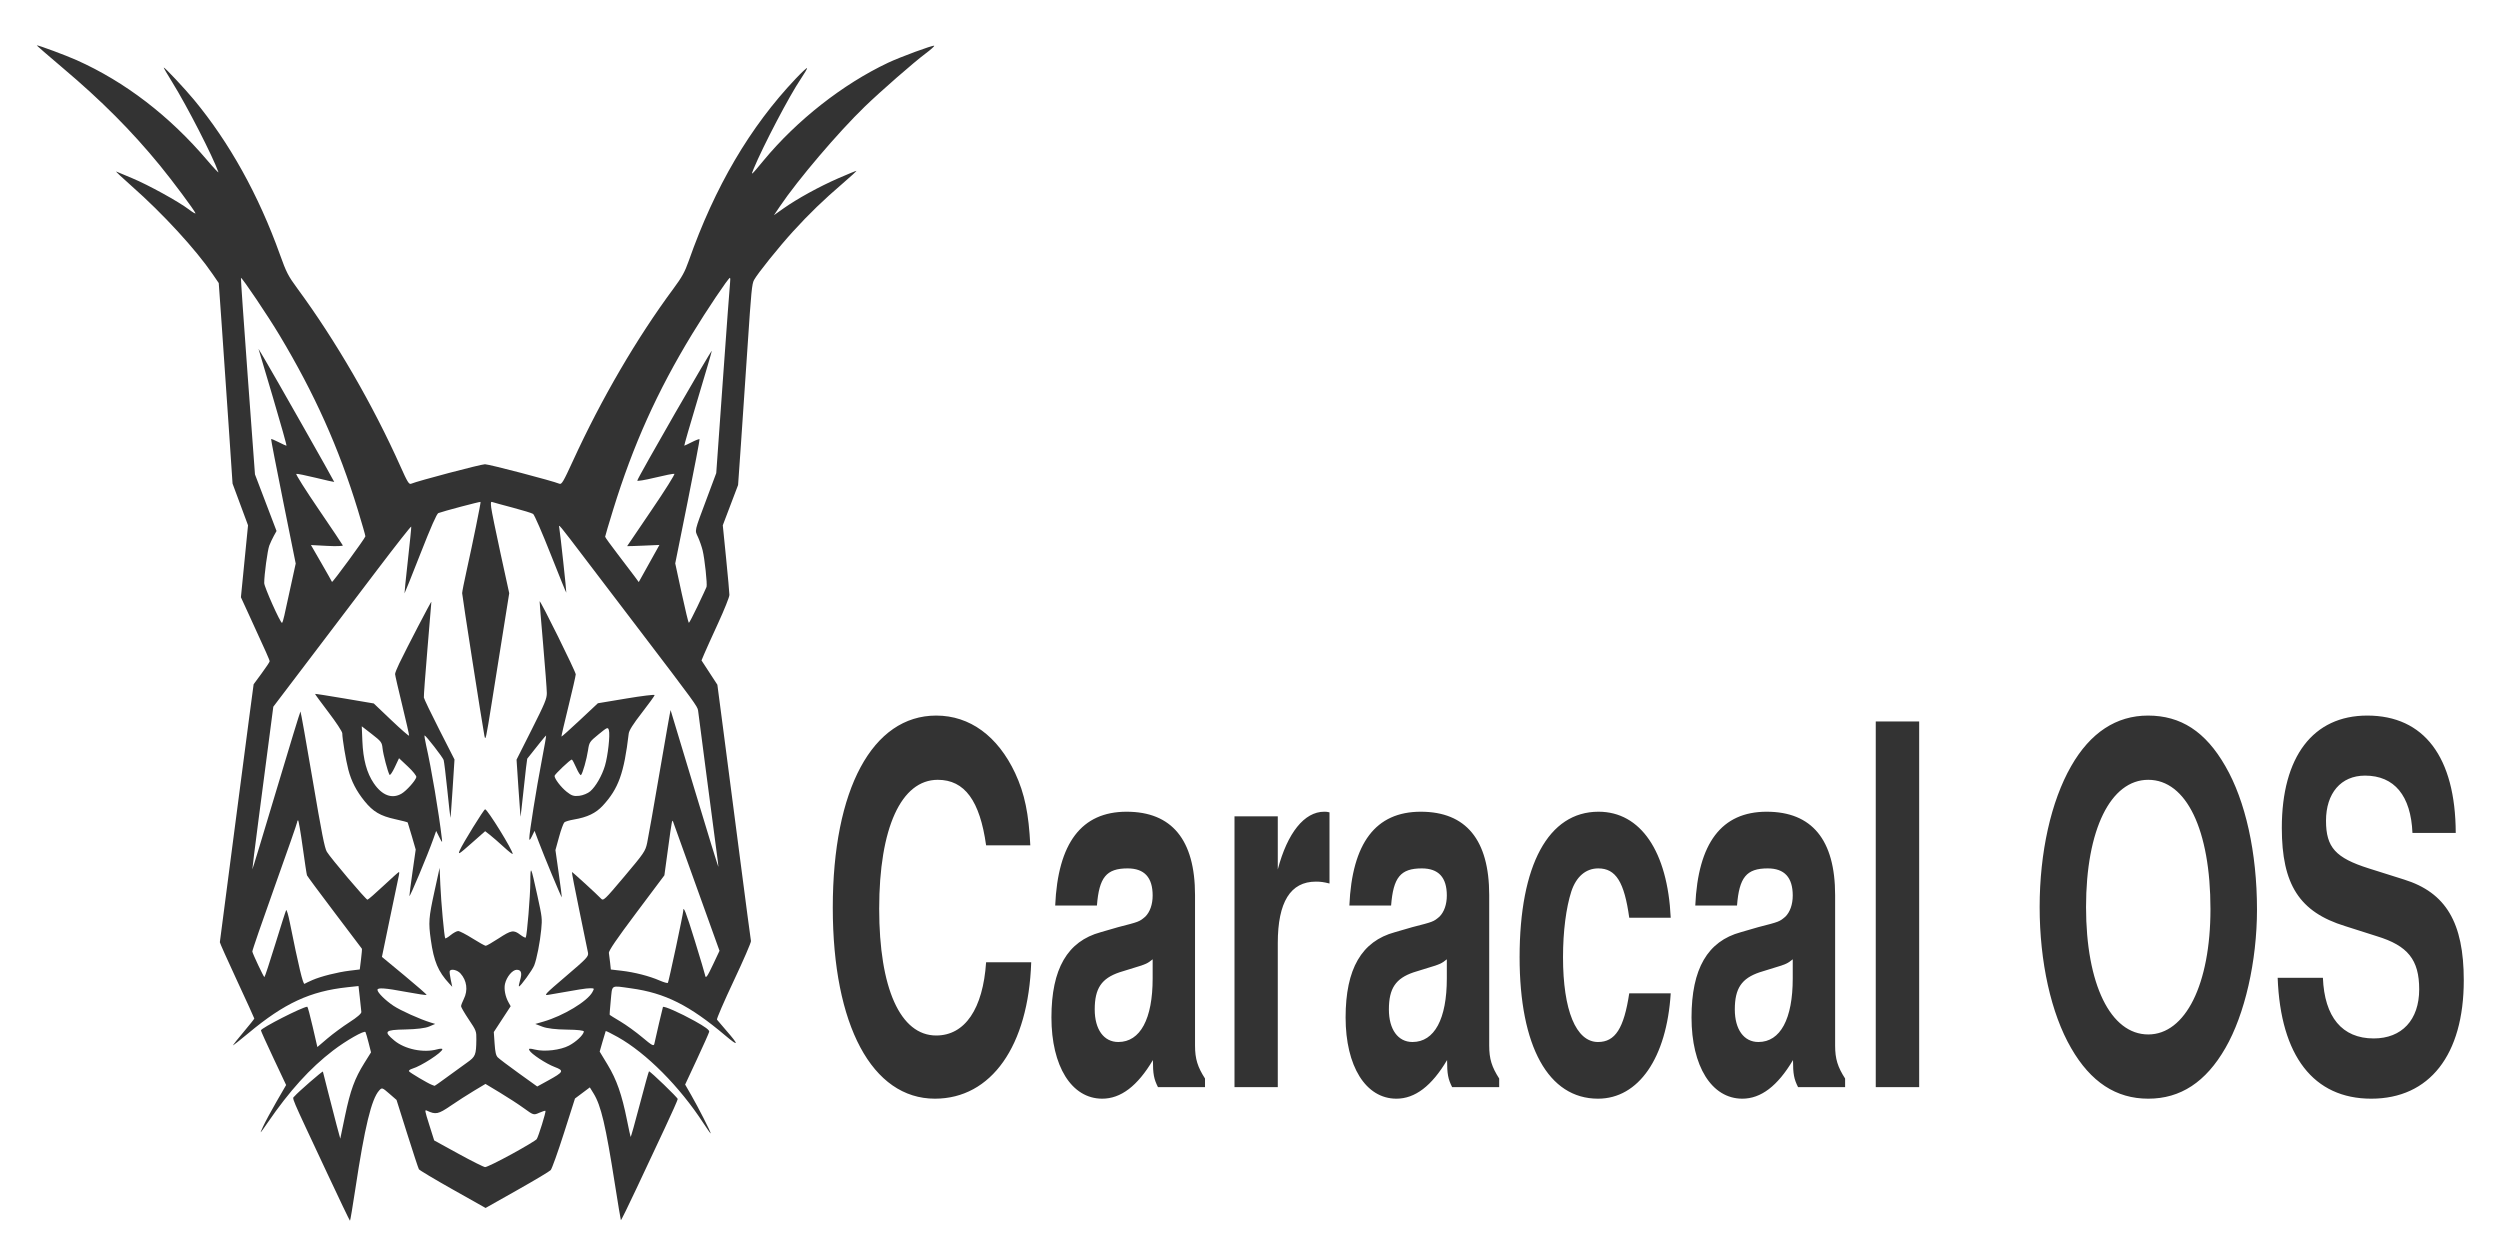
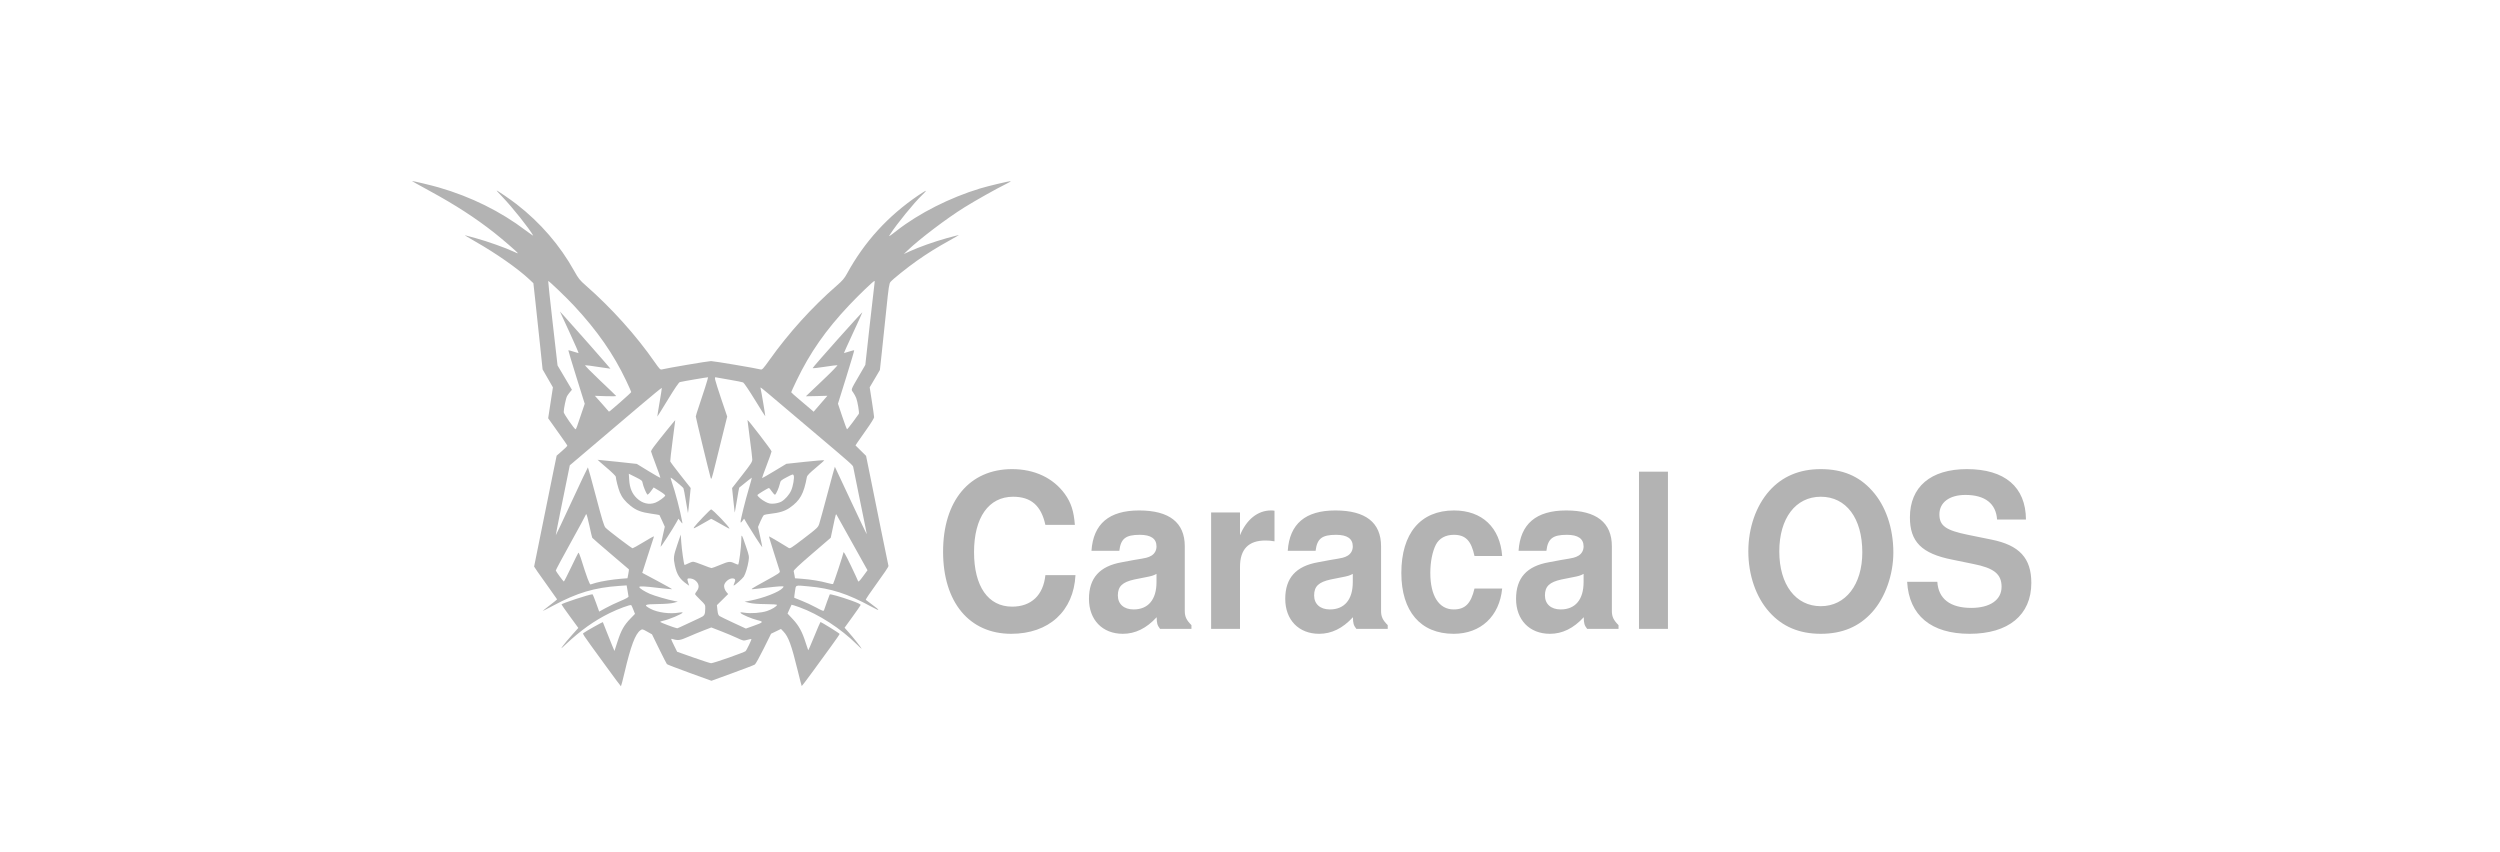
- <svg xmlns="http://www.w3.org/2000/svg" width="220mm" height="110mm" viewBox="0 0 831.496 415.748" version="1.1" id="svg1">
+ <svg xmlns="http://www.w3.org/2000/svg" width="646" height="220" viewBox="0 0 646 220" version="1.1" id="svg1" xml:space="preserve">
  <defs id="defs1">
    <rect x="459.457" y="361.149" width="224.554" height="77.611" id="rect1" />
  </defs>
  <g id="layer1">
-     <g id="layer1-5" transform="matrix(0.540089,0,0,0.5648161,3.426154,-10.99362)" style="fill:#333333">
-       <g id="g2" transform="translate(233.8566,-127.9237)" style="fill:#333333">
-         <g id="layer1-0" style="fill:#333333" transform="matrix(5.108111,0,0,7.911369,-1466.087,-3429.393)">
-           <path style="fill:#333333;stroke-width:0.135" d="m 279.397,539.384 c -4.593,-6.053 -4.186,-5.459 -3.897,-5.683 0.337,-0.262 3.377,-1.895 3.416,-1.834 0.017,0.026 0.292,0.697 0.611,1.49 0.319,0.793 0.784,1.906 1.032,2.472 l 0.452,1.03 0.575,-1.701 c 0.644,-1.905 1.16,-2.775 2.334,-3.935 l 0.798,-0.788 -0.288,-0.703 c -0.158,-0.387 -0.33,-0.75 -0.381,-0.807 -0.13,-0.145 -2.338,0.631 -3.909,1.374 -2.782,1.316 -5.239,2.99 -7.903,5.386 -0.965,0.868 -0.981,0.876 -0.536,0.278 0.252,-0.339 0.981,-1.174 1.62,-1.856 l 1.162,-1.24 -1.518,-1.988 c -0.835,-1.093 -1.519,-2.029 -1.52,-2.079 -0.004,-0.17 5.008,-1.748 5.591,-1.761 0.05,-10e-4 0.344,0.673 0.652,1.499 l 0.561,1.501 1.204,-0.633 c 0.662,-0.348 1.861,-0.894 2.663,-1.212 0.927,-0.367 1.45,-0.646 1.435,-0.764 -0.013,-0.102 -0.095,-0.579 -0.182,-1.058 l -0.159,-0.872 -1.343,0.089 c -4.491,0.299 -7.589,1.185 -11.905,3.405 -1.069,0.55 -1.922,0.963 -1.894,0.917 0.027,-0.046 0.619,-0.501 1.314,-1.012 0.696,-0.511 1.265,-0.952 1.265,-0.981 0,-0.029 -0.94,-1.301 -2.088,-2.828 -1.149,-1.527 -2.079,-2.81 -2.067,-2.852 0.011,-0.042 0.684,-3.229 1.495,-7.081 0.811,-3.853 1.722,-8.156 2.026,-9.562 l 0.552,-2.557 0.963,-0.808 c 0.53,-0.444 0.966,-0.849 0.969,-0.899 0.006,-0.088 -0.374,-0.616 -2.492,-3.461 l -0.973,-1.307 0.429,-2.678 0.429,-2.678 -0.933,-1.553 -0.933,-1.553 -0.48,-4.395 c -0.264,-2.417 -0.638,-5.776 -0.832,-7.463 l -0.352,-3.068 -0.741,-0.669 c -2.04,-1.842 -5.999,-4.5 -9.73,-6.533 -1.181,-0.644 -2.029,-1.138 -1.883,-1.099 0.146,0.039 1.011,0.263 1.923,0.498 1.958,0.505 5.587,1.739 6.823,2.32 0.481,0.226 0.84,0.353 0.798,0.282 -0.138,-0.232 -2.752,-2.4 -4.29,-3.559 -3.418,-2.575 -7.035,-4.817 -11.684,-7.24 -1.787,-0.932 -3.205,-1.694 -3.151,-1.694 0.255,-0.002 3.511,0.746 4.808,1.104 5.833,1.61 11.192,4.148 15.75,7.46 0.786,0.572 1.387,0.964 1.335,0.873 -0.666,-1.167 -3.802,-4.941 -5.529,-6.656 -0.628,-0.623 -1.107,-1.133 -1.065,-1.133 0.147,0 2.514,1.557 3.63,2.388 4.293,3.195 7.82,7.115 10.394,11.556 0.755,1.303 0.984,1.577 2.089,2.504 4.626,3.882 9.122,8.675 12.442,13.265 0.834,1.153 1.019,1.337 1.274,1.27 0.818,-0.213 8.415,-1.451 8.904,-1.451 0.495,-2.7e-4 8.154,1.239 8.97,1.451 0.272,0.071 0.469,-0.134 1.618,-1.681 3.46,-4.661 7.702,-9.15 12.154,-12.859 1.006,-0.838 1.36,-1.236 1.821,-2.045 3.144,-5.516 7.382,-9.972 12.904,-13.568 0.718,-0.467 1.332,-0.822 1.365,-0.787 0.033,0.034 -0.316,0.404 -0.774,0.822 -1.347,1.227 -4.498,4.937 -5.674,6.682 -0.363,0.539 -0.332,0.523 1.198,-0.62 4.02,-3.002 9.553,-5.684 15.011,-7.278 1.462,-0.427 5.394,-1.322 5.559,-1.265 0.068,0.023 -0.402,0.285 -1.044,0.581 -1.417,0.654 -5.401,2.802 -7.322,3.949 -3.186,1.902 -8.052,5.432 -10.233,7.425 l -0.716,0.654 1.127,-0.492 c 1.678,-0.733 4.315,-1.629 6.629,-2.253 1.13,-0.305 2.112,-0.554 2.18,-0.554 0.069,-4.2e-4 -0.677,0.423 -1.657,0.942 -2.266,1.198 -4.033,2.252 -5.959,3.555 -1.718,1.163 -4.298,3.145 -4.723,3.629 -0.25,0.284 -0.336,0.832 -0.768,4.853 -0.268,2.493 -0.637,5.854 -0.82,7.469 l -0.333,2.936 -0.922,1.499 -0.922,1.499 0.399,2.453 c 0.219,1.349 0.399,2.578 0.399,2.73 0,0.152 -0.614,1.101 -1.365,2.108 -0.751,1.007 -1.507,2.042 -1.681,2.299 l -0.317,0.468 0.956,0.905 0.956,0.905 0.714,3.365 c 0.393,1.851 1.291,6.107 1.995,9.459 0.705,3.352 1.308,6.166 1.341,6.255 0.033,0.088 -0.9,1.419 -2.074,2.956 -1.173,1.537 -2.085,2.839 -2.025,2.892 0.059,0.053 0.568,0.422 1.13,0.818 1.545,1.09 1.511,1.217 -0.1,0.377 -4.36,-2.272 -7.28,-3.175 -11.396,-3.526 -2.496,-0.212 -2.242,-0.307 -2.438,0.902 -0.093,0.573 -0.149,1.057 -0.125,1.076 0.024,0.019 0.611,0.243 1.303,0.498 0.693,0.255 1.876,0.784 2.629,1.175 1.162,0.603 1.381,0.677 1.445,0.486 0.174,-0.513 1.002,-2.701 1.039,-2.745 0.086,-0.102 2.07,0.436 3.812,1.035 1.288,0.442 1.811,0.682 1.764,0.808 -0.036,0.099 -0.704,1.023 -1.483,2.054 l -1.417,1.875 0.726,0.778 c 0.829,0.887 2.358,2.738 2.358,2.854 0,0.043 -0.396,-0.298 -0.879,-0.757 -2.879,-2.733 -6.879,-5.216 -10.33,-6.412 -0.776,-0.269 -1.429,-0.469 -1.451,-0.445 -0.022,0.024 -0.194,0.378 -0.383,0.787 l -0.344,0.742 0.961,0.98 c 1.084,1.105 1.715,2.219 2.328,4.109 0.215,0.662 0.415,1.229 0.444,1.259 0.03,0.031 0.525,-1.055 1.1,-2.412 0.575,-1.357 1.076,-2.468 1.112,-2.468 0.176,0 3.464,1.956 3.464,2.061 0,0.067 -0.696,1.036 -1.548,2.155 -0.851,1.118 -2.381,3.132 -3.401,4.474 -1.019,1.342 -1.876,2.417 -1.904,2.388 -0.028,-0.029 -0.348,-1.22 -0.711,-2.646 -1.136,-4.456 -1.676,-5.876 -2.583,-6.787 l -0.449,-0.45 -0.895,0.414 -0.895,0.414 -1.332,2.577 c -0.732,1.417 -1.451,2.656 -1.597,2.753 -0.146,0.097 -1.971,0.77 -4.057,1.496 l -3.792,1.321 -3.956,-1.375 c -2.176,-0.756 -4.013,-1.434 -4.084,-1.507 -0.07,-0.073 -0.706,-1.264 -1.412,-2.646 l -1.284,-2.514 -0.874,-0.469 c -0.847,-0.455 -0.884,-0.462 -1.216,-0.236 -0.93,0.632 -1.745,2.709 -2.876,7.332 -0.319,1.303 -0.609,2.368 -0.646,2.367 -0.036,-10e-4 -1.289,-1.614 -2.784,-3.584 z m 22.251,-1.363 c 1.572,-0.532 2.942,-1.038 3.043,-1.125 0.204,-0.175 1.136,-2.028 1.06,-2.106 -0.026,-0.027 -0.36,0.036 -0.741,0.14 -0.686,0.188 -0.704,0.184 -1.85,-0.33 -0.636,-0.286 -1.942,-0.811 -2.901,-1.167 l -1.744,-0.648 -1.372,0.507 c -0.755,0.279 -2.029,0.784 -2.831,1.123 -1.486,0.627 -1.792,0.667 -2.839,0.364 -0.306,-0.088 -0.294,-0.042 0.27,1.06 l 0.59,1.153 2.912,0.987 c 1.601,0.543 3.054,0.992 3.227,0.998 0.174,0.006 1.602,-0.424 3.174,-0.956 z m -7.752,-5.751 c 0.813,-0.371 1.894,-0.854 2.403,-1.075 1.013,-0.44 1.094,-0.564 1.117,-1.709 0.013,-0.628 -0.008,-0.661 -0.915,-1.497 -0.51,-0.47 -0.928,-0.914 -0.928,-0.986 0,-0.072 0.149,-0.316 0.331,-0.54 0.525,-0.647 0.37,-1.375 -0.407,-1.905 -0.369,-0.252 -1.117,-0.361 -1.285,-0.186 -0.043,0.045 0.006,0.33 0.11,0.633 l 0.188,0.552 -0.364,-0.242 c -1.336,-0.89 -1.854,-1.649 -2.219,-3.254 -0.296,-1.299 -0.254,-1.648 0.43,-3.579 l 0.63,-1.779 0.09,1.29 c 0.088,1.267 0.468,3.831 0.585,3.953 0.033,0.034 0.328,-0.073 0.657,-0.239 0.329,-0.165 0.737,-0.301 0.907,-0.301 0.17,0 0.945,0.247 1.722,0.549 0.777,0.302 1.496,0.549 1.6,0.549 0.103,0 0.8,-0.247 1.549,-0.549 1.546,-0.624 1.809,-0.651 2.622,-0.269 0.321,0.151 0.615,0.241 0.654,0.201 0.151,-0.156 0.541,-3.077 0.551,-4.121 0.012,-1.305 0.042,-1.269 0.853,1.013 0.572,1.612 0.588,1.698 0.461,2.513 -0.148,0.953 -0.539,2.185 -0.847,2.673 -0.214,0.338 -1.645,1.561 -1.827,1.561 -0.057,5e-5 -0.008,-0.191 0.109,-0.424 0.285,-0.571 0.17,-0.812 -0.39,-0.812 -0.515,0 -1.221,0.525 -1.415,1.052 -0.138,0.377 0.035,0.941 0.422,1.368 l 0.263,0.291 -1.016,0.961 -1.017,0.961 0.095,0.849 c 0.073,0.653 0.161,0.892 0.38,1.035 0.157,0.102 1.292,0.632 2.523,1.178 l 2.238,0.992 1.3,-0.441 c 1.894,-0.643 1.971,-0.738 0.808,-1.01 -1.053,-0.246 -2.842,-0.975 -3.059,-1.246 -0.112,-0.14 0.025,-0.149 0.687,-0.049 1.16,0.175 3.054,0.037 4.086,-0.297 0.862,-0.279 1.717,-0.774 1.801,-1.041 0.027,-0.087 -0.718,-0.142 -2.045,-0.15 -1.329,-0.008 -2.401,-0.087 -2.95,-0.217 l -0.862,-0.204 0.994,-0.178 c 2.388,-0.427 5.293,-1.509 5.892,-2.195 0.247,-0.282 0.245,-0.284 -0.289,-0.284 -0.463,0 -1.348,0.086 -5.007,0.487 -0.611,0.067 -0.447,-0.041 2.096,-1.379 2.546,-1.34 2.752,-1.475 2.667,-1.756 -0.051,-0.167 -0.522,-1.587 -1.048,-3.155 -0.526,-1.568 -0.925,-2.85 -0.888,-2.85 0.081,0 3.053,1.677 3.495,1.972 0.295,0.197 0.407,0.132 2.826,-1.64 2.385,-1.747 2.531,-1.88 2.747,-2.497 0.125,-0.358 0.806,-2.738 1.512,-5.288 0.707,-2.55 1.298,-4.621 1.314,-4.601 0.016,0.02 1.319,2.685 2.896,5.922 1.577,3.238 2.867,5.821 2.867,5.74 0,-0.081 -0.115,-0.659 -0.256,-1.285 -0.141,-0.626 -0.678,-3.147 -1.194,-5.602 -0.516,-2.455 -0.966,-4.591 -1,-4.747 -0.065,-0.296 -0.435,-0.61 -6.964,-5.901 -2.224,-1.802 -5.118,-4.149 -6.431,-5.214 -3.516,-2.854 -3.432,-2.792 -3.337,-2.472 0.115,0.387 0.886,4.78 0.846,4.821 -0.018,0.019 -0.864,-1.267 -1.881,-2.857 -1.016,-1.59 -1.97,-2.942 -2.119,-3.004 -0.149,-0.062 -1.256,-0.273 -2.459,-0.468 -1.203,-0.195 -2.298,-0.381 -2.433,-0.411 -0.213,-0.049 -0.234,0.005 -0.161,0.409 0.046,0.256 0.554,1.794 1.128,3.418 l 1.044,2.954 -0.65,2.513 c -0.358,1.382 -1,3.87 -1.427,5.529 -0.738,2.866 -0.784,2.992 -0.922,2.541 -0.279,-0.914 -2.678,-10.404 -2.676,-10.589 0.001,-0.103 0.246,-0.867 0.545,-1.698 0.726,-2.018 1.722,-5.044 1.676,-5.092 -0.036,-0.037 -4.528,0.697 -5.091,0.832 -0.192,0.046 -0.889,1.022 -2.16,3.022 -1.032,1.625 -1.895,2.954 -1.918,2.954 -0.022,0 0.158,-1.097 0.401,-2.438 0.243,-1.341 0.428,-2.481 0.411,-2.534 -0.017,-0.053 -1.83,1.369 -4.029,3.159 -2.199,1.79 -5.934,4.829 -8.3,6.752 l -4.302,3.498 -0.495,2.34 c -0.272,1.287 -0.848,4.004 -1.279,6.037 -0.431,2.034 -0.769,3.711 -0.751,3.727 0.018,0.016 1.315,-2.621 2.883,-5.861 1.568,-3.239 2.88,-5.89 2.917,-5.89 0.037,5e-5 0.692,2.272 1.456,5.048 1.121,4.074 1.454,5.115 1.724,5.395 0.438,0.455 4.71,3.567 4.896,3.567 0.079,0 0.944,-0.464 1.922,-1.03 0.978,-0.567 1.82,-1.03 1.871,-1.03 0.051,0 0.051,0.108 0,0.24 -0.051,0.132 -0.533,1.554 -1.071,3.159 l -0.977,2.918 2.72,1.39 c 1.496,0.765 2.698,1.414 2.67,1.443 -0.028,0.029 -1.12,-0.07 -2.426,-0.221 -2.596,-0.299 -3.502,-0.34 -3.502,-0.157 0,0.198 0.938,0.775 1.923,1.182 0.85,0.352 3.216,1.009 4.508,1.252 l 0.53,0.1 -0.729,0.194 c -0.458,0.122 -1.532,0.203 -2.886,0.219 -2.468,0.028 -2.648,0.14 -1.316,0.823 1.271,0.652 3.517,0.937 5.164,0.657 0.346,-0.059 0.63,-0.065 0.63,-0.012 0,0.236 -2.541,1.254 -3.623,1.451 -0.279,0.051 -0.458,0.139 -0.398,0.195 0.115,0.108 2.308,0.909 2.761,1.009 0.146,0.032 0.286,0.066 0.312,0.074 0.026,0.009 0.712,-0.287 1.525,-0.658 z m -4.55,-13.479 c 0.003,-0.11 0.175,-0.931 0.382,-1.825 l 0.377,-1.625 -0.462,-0.985 c -0.254,-0.542 -0.481,-1.006 -0.504,-1.031 -0.023,-0.025 -0.708,-0.136 -1.522,-0.246 -1.777,-0.24 -2.657,-0.561 -3.676,-1.34 -0.988,-0.755 -1.592,-1.477 -1.96,-2.344 -0.295,-0.694 -0.728,-2.308 -0.728,-2.711 0,-0.117 -0.746,-0.819 -1.659,-1.558 -0.912,-0.74 -1.643,-1.357 -1.624,-1.371 0.019,-0.015 1.619,0.139 3.556,0.342 l 3.522,0.369 2.113,1.242 c 1.162,0.683 2.128,1.203 2.147,1.155 0.018,-0.048 -0.354,-1.067 -0.829,-2.265 -0.474,-1.198 -0.862,-2.242 -0.862,-2.32 0,-0.078 0.222,-0.426 0.494,-0.774 0.943,-1.208 3.882,-4.691 3.882,-4.602 0,0.049 -0.213,1.63 -0.473,3.513 -0.26,1.883 -0.454,3.507 -0.431,3.611 0.023,0.103 0.863,1.183 1.867,2.399 l 1.825,2.212 -0.227,2.191 c -0.125,1.205 -0.244,2.174 -0.264,2.153 -0.02,-0.021 -0.189,-0.955 -0.375,-2.076 -0.186,-1.121 -0.386,-2.125 -0.443,-2.232 -0.111,-0.206 -2.146,-1.826 -2.294,-1.826 -0.048,-1.4e-4 0.033,0.324 0.179,0.721 0.642,1.745 1.532,5.001 1.904,6.971 0.061,0.322 0.042,0.315 -0.313,-0.121 l -0.378,-0.464 -0.344,0.601 c -0.68,1.189 -2.883,4.431 -2.878,4.235 z m -0.943,-7.613 c 0.597,-0.218 1.681,-0.968 1.778,-1.23 0.034,-0.091 -0.41,-0.434 -1.014,-0.784 l -1.073,-0.622 -0.517,0.677 c -0.284,0.373 -0.566,0.625 -0.627,0.561 -0.22,-0.234 -0.762,-1.503 -0.842,-1.972 -0.077,-0.452 -0.158,-0.518 -1.294,-1.062 l -1.212,-0.58 0.073,1.104 c 0.091,1.37 0.526,2.363 1.374,3.136 0.997,0.909 2.213,1.189 3.353,0.772 z m 18.151,6.073 c -0.623,-0.925 -1.354,-2.046 -1.626,-2.492 l -0.494,-0.811 -0.315,0.399 c -0.238,0.301 -0.316,0.342 -0.32,0.165 -0.008,-0.389 0.865,-3.761 1.495,-5.775 0.325,-1.039 0.564,-1.889 0.532,-1.889 -0.045,0 -0.992,0.72 -2.277,1.731 -0.026,0.02 -0.214,1.014 -0.418,2.209 -0.204,1.195 -0.383,2.141 -0.396,2.103 -0.014,-0.038 -0.126,-1.008 -0.249,-2.155 l -0.224,-2.086 1.827,-2.24 c 1.597,-1.959 1.827,-2.301 1.823,-2.721 -0.002,-0.264 -0.204,-1.902 -0.448,-3.64 -0.244,-1.738 -0.434,-3.172 -0.421,-3.188 0.079,-0.099 4.371,5.26 4.356,5.439 -0.01,0.122 -0.411,1.204 -0.89,2.406 -0.479,1.201 -0.855,2.202 -0.834,2.224 0.021,0.022 1.018,-0.527 2.215,-1.22 l 2.177,-1.259 3.422,-0.352 c 1.882,-0.194 3.422,-0.31 3.422,-0.258 0,0.052 -0.689,0.641 -1.531,1.311 -1.065,0.847 -1.55,1.321 -1.596,1.56 -0.564,2.946 -1.23,4.091 -3.119,5.356 -0.843,0.564 -1.87,0.869 -3.499,1.038 -0.51,0.053 -1.022,0.147 -1.137,0.208 -0.115,0.062 -0.404,0.552 -0.643,1.089 l -0.435,0.977 0.399,1.744 c 0.22,0.959 0.385,1.759 0.369,1.777 -0.017,0.018 -0.54,-0.724 -1.162,-1.648 z m 4.602,-6.252 c 0.657,-0.351 1.408,-1.159 1.765,-1.899 0.355,-0.736 0.635,-2.295 0.474,-2.641 -0.115,-0.247 -0.184,-0.23 -1.243,0.305 -1.087,0.549 -1.126,0.585 -1.272,1.184 -0.164,0.673 -0.643,1.718 -0.847,1.849 -0.07,0.045 -0.325,-0.196 -0.565,-0.535 -0.241,-0.339 -0.485,-0.619 -0.543,-0.622 -0.171,-0.009 -2.082,1.109 -2.082,1.218 0,0.218 0.769,0.84 1.458,1.18 0.604,0.298 0.867,0.349 1.529,0.302 0.443,-0.032 1.034,-0.183 1.326,-0.339 z m -15.737,4.396 c 0.331,-0.482 2.903,-3.052 3.053,-3.052 0.284,0 3.31,3.024 3.327,3.323 0.003,0.053 -0.487,-0.183 -1.089,-0.524 -0.602,-0.341 -1.35,-0.744 -1.663,-0.894 l -0.569,-0.274 -1.665,0.907 c -1.515,0.826 -1.64,0.872 -1.395,0.515 z m -17.775,9.661 c 1.039,-0.279 3.031,-0.588 4.497,-0.699 l 1.22,-0.092 0.151,-0.752 c 0.083,-0.414 0.131,-0.77 0.106,-0.791 -0.025,-0.021 -1.507,-1.231 -3.293,-2.689 -1.787,-1.458 -3.284,-2.705 -3.327,-2.773 -0.043,-0.068 -0.277,-1.016 -0.52,-2.108 -0.243,-1.091 -0.491,-1.984 -0.551,-1.984 -0.06,0 -0.11,0.056 -0.11,0.124 0,0.068 -1.226,2.239 -2.724,4.824 -1.498,2.585 -2.706,4.752 -2.685,4.816 0.067,0.202 1.361,1.895 1.454,1.903 0.049,0.004 0.634,-1.089 1.301,-2.43 0.666,-1.341 1.261,-2.489 1.321,-2.552 0.06,-0.063 0.257,0.339 0.437,0.893 1.072,3.291 1.603,4.659 1.781,4.588 0.102,-0.04 0.526,-0.165 0.943,-0.277 z m 43.829,-2.425 c 0.485,-1.405 0.882,-2.626 0.882,-2.713 0,-0.452 0.323,0.058 1.4,2.211 0.652,1.303 1.204,2.447 1.228,2.541 0.078,0.313 0.24,0.181 0.998,-0.811 l 0.751,-0.983 -0.25,-0.425 c -0.975,-1.659 -5.182,-8.885 -5.295,-9.093 -0.175,-0.322 -0.153,-0.387 -0.687,2.026 l -0.415,1.874 -3.376,2.781 c -2.418,1.991 -3.358,2.844 -3.314,3.002 0.034,0.122 0.101,0.448 0.148,0.725 l 0.086,0.503 1.28,0.091 c 1.57,0.112 3.361,0.395 4.595,0.727 0.51,0.137 0.964,0.216 1.007,0.174 0.043,-0.042 0.476,-1.225 0.961,-2.63 z m -47.194,-24.744 c 0.114,-0.321 0.467,-1.315 0.783,-2.209 l 0.576,-1.625 -1.504,-4.611 c -0.827,-2.536 -1.485,-4.63 -1.462,-4.654 0.023,-0.024 0.427,0.078 0.897,0.226 0.47,0.148 0.9,0.27 0.955,0.27 0.055,5.5e-4 -0.681,-1.621 -1.635,-3.604 l -1.735,-3.605 0.666,0.687 c 0.994,1.025 8.494,9.192 8.464,9.217 -0.014,0.012 -1.01,-0.127 -2.213,-0.308 -1.203,-0.182 -2.267,-0.314 -2.363,-0.293 -0.097,0.021 1.113,1.204 2.688,2.631 1.575,1.426 2.89,2.638 2.923,2.693 0.033,0.055 -0.819,0.071 -1.892,0.036 l -1.951,-0.063 1.26,1.349 c 0.693,0.742 1.268,1.37 1.277,1.395 0.035,0.09 4.026,-3.274 4.026,-3.394 0,-0.068 -0.408,-0.947 -0.906,-1.954 -2.289,-4.626 -5.221,-8.664 -9.456,-13.023 -1.396,-1.437 -4.472,-4.26 -4.642,-4.26 -0.031,0 0.337,3.291 0.818,7.314 l 0.874,7.314 1.3,2.107 1.3,2.107 -0.328,0.365 c -0.18,0.201 -0.426,0.527 -0.547,0.723 -0.212,0.347 -0.611,2.168 -0.611,2.789 0,0.283 1.935,2.957 2.144,2.963 0.049,10e-4 0.182,-0.26 0.296,-0.581 z m 49.826,-0.687 c 0.541,-0.699 1.019,-1.332 1.062,-1.408 0.108,-0.189 -0.226,-2.11 -0.474,-2.726 -0.111,-0.276 -0.359,-0.715 -0.55,-0.974 -0.409,-0.556 -0.494,-0.328 1.086,-2.94 l 1.108,-1.832 0.795,-6.89 c 0.437,-3.789 0.829,-7.059 0.87,-7.267 0.041,-0.208 0.034,-0.378 -0.017,-0.378 -0.181,0 -2.805,2.411 -4.548,4.18 -4.223,4.284 -7.119,8.259 -9.526,13.072 -0.533,1.066 -0.969,1.974 -0.969,2.019 0,0.045 0.671,0.621 1.492,1.279 0.82,0.659 1.732,1.4 2.026,1.647 l 0.535,0.45 1.246,-1.382 1.246,-1.382 -1.946,0.052 c -1.07,0.029 -1.946,0.045 -1.946,0.036 0,-0.009 1.324,-1.215 2.942,-2.68 1.618,-1.465 2.856,-2.681 2.751,-2.702 -0.105,-0.021 -1.162,0.108 -2.349,0.286 -1.187,0.178 -2.142,0.276 -2.121,0.217 0.09,-0.259 8.99,-9.82 8.981,-9.648 -0.003,0.064 -0.767,1.677 -1.696,3.584 -0.929,1.907 -1.658,3.468 -1.618,3.467 0.039,-5.5e-4 0.456,-0.122 0.927,-0.27 0.47,-0.148 0.881,-0.242 0.913,-0.209 0.032,0.033 -0.615,2.125 -1.437,4.65 l -1.495,4.59 0.774,2.214 c 0.426,1.217 0.816,2.214 0.866,2.214 0.051,0 0.535,-0.572 1.076,-1.271 z" id="path1" />
-           <text xml:space="preserve" id="text1" style="font-weight:bold;font-size:37.333px;font-family:'Nimbus Sans';-inkscape-font-specification:'Nimbus Sans Bold';writing-mode:lr-tb;direction:ltr;white-space:pre;shape-inside:url(#rect1);display:inline;fill:#333333;stroke-width:0.144" transform="translate(-120.7111,139.9934)">
-             <tspan x="459.457" y="393.031" id="tspan2">Caracal OS</tspan>
-           </text>
-         </g>
-       </g>
+     <g id="layer1-0" style="fill:#b3b3b3" transform="matrix(1.430114,0,0,1.492317,-243.0995,-632.949)">
+       <path style="fill:#b3b3b3;stroke-width:0.135" d="m 279.397,539.384 c -4.593,-6.053 -4.186,-5.459 -3.897,-5.683 0.337,-0.262 3.377,-1.895 3.416,-1.834 0.017,0.026 0.292,0.697 0.611,1.49 0.319,0.793 0.784,1.906 1.032,2.472 l 0.452,1.03 0.575,-1.701 c 0.644,-1.905 1.16,-2.775 2.334,-3.935 l 0.798,-0.788 -0.288,-0.703 c -0.158,-0.387 -0.33,-0.75 -0.381,-0.807 -0.13,-0.145 -2.338,0.631 -3.909,1.374 -2.782,1.316 -5.239,2.99 -7.903,5.386 -0.965,0.868 -0.981,0.876 -0.536,0.278 0.252,-0.339 0.981,-1.174 1.62,-1.856 l 1.162,-1.24 -1.518,-1.988 c -0.835,-1.093 -1.519,-2.029 -1.52,-2.079 -0.004,-0.17 5.008,-1.748 5.591,-1.761 0.05,-10e-4 0.344,0.673 0.652,1.499 l 0.561,1.501 1.204,-0.633 c 0.662,-0.348 1.861,-0.894 2.663,-1.212 0.927,-0.367 1.45,-0.646 1.435,-0.764 -0.013,-0.102 -0.095,-0.579 -0.182,-1.058 l -0.159,-0.872 -1.343,0.089 c -4.491,0.299 -7.589,1.185 -11.905,3.405 -1.069,0.55 -1.922,0.963 -1.894,0.917 0.027,-0.046 0.619,-0.501 1.314,-1.012 0.696,-0.511 1.265,-0.952 1.265,-0.981 0,-0.029 -0.94,-1.301 -2.088,-2.828 -1.149,-1.527 -2.079,-2.81 -2.067,-2.852 0.011,-0.042 0.684,-3.229 1.495,-7.081 0.811,-3.853 1.722,-8.156 2.026,-9.562 l 0.552,-2.557 0.963,-0.808 c 0.53,-0.444 0.966,-0.849 0.969,-0.899 0.006,-0.088 -0.374,-0.616 -2.492,-3.461 l -0.973,-1.307 0.429,-2.678 0.429,-2.678 -0.933,-1.553 -0.933,-1.553 -0.48,-4.395 c -0.264,-2.417 -0.638,-5.776 -0.832,-7.463 l -0.352,-3.068 -0.741,-0.669 c -2.04,-1.842 -5.999,-4.5 -9.73,-6.533 -1.181,-0.644 -2.029,-1.138 -1.883,-1.099 0.146,0.039 1.011,0.263 1.923,0.498 1.958,0.505 5.587,1.739 6.823,2.32 0.481,0.226 0.84,0.353 0.798,0.282 -0.138,-0.232 -2.752,-2.4 -4.29,-3.559 -3.418,-2.575 -7.035,-4.817 -11.684,-7.24 -1.787,-0.932 -3.205,-1.694 -3.151,-1.694 0.255,-0.002 3.511,0.746 4.808,1.104 5.833,1.61 11.192,4.148 15.75,7.46 0.786,0.572 1.387,0.964 1.335,0.873 -0.666,-1.167 -3.802,-4.941 -5.529,-6.656 -0.628,-0.623 -1.107,-1.133 -1.065,-1.133 0.147,0 2.514,1.557 3.63,2.388 4.293,3.195 7.82,7.115 10.394,11.556 0.755,1.303 0.984,1.577 2.089,2.504 4.626,3.882 9.122,8.675 12.442,13.265 0.834,1.153 1.019,1.337 1.274,1.27 0.818,-0.213 8.415,-1.451 8.904,-1.451 0.495,-2.7e-4 8.154,1.239 8.97,1.451 0.272,0.071 0.469,-0.134 1.618,-1.681 3.46,-4.661 7.702,-9.15 12.154,-12.859 1.006,-0.838 1.36,-1.236 1.821,-2.045 3.144,-5.516 7.382,-9.972 12.904,-13.568 0.718,-0.467 1.332,-0.822 1.365,-0.787 0.033,0.034 -0.316,0.404 -0.774,0.822 -1.347,1.227 -4.498,4.937 -5.674,6.682 -0.363,0.539 -0.332,0.523 1.198,-0.62 4.02,-3.002 9.553,-5.684 15.011,-7.278 1.462,-0.427 5.394,-1.322 5.559,-1.265 0.068,0.023 -0.402,0.285 -1.044,0.581 -1.417,0.654 -5.401,2.802 -7.322,3.949 -3.186,1.902 -8.052,5.432 -10.233,7.425 l -0.716,0.654 1.127,-0.492 c 1.678,-0.733 4.315,-1.629 6.629,-2.253 1.13,-0.305 2.112,-0.554 2.18,-0.554 0.069,-4.2e-4 -0.677,0.423 -1.657,0.942 -2.266,1.198 -4.033,2.252 -5.959,3.555 -1.718,1.163 -4.298,3.145 -4.723,3.629 -0.25,0.284 -0.336,0.832 -0.768,4.853 -0.268,2.493 -0.637,5.854 -0.82,7.469 l -0.333,2.936 -0.922,1.499 -0.922,1.499 0.399,2.453 c 0.219,1.349 0.399,2.578 0.399,2.73 0,0.152 -0.614,1.101 -1.365,2.108 -0.751,1.007 -1.507,2.042 -1.681,2.299 l -0.317,0.468 0.956,0.905 0.956,0.905 0.714,3.365 c 0.393,1.851 1.291,6.107 1.995,9.459 0.705,3.352 1.308,6.166 1.341,6.255 0.033,0.088 -0.9,1.419 -2.074,2.956 -1.173,1.537 -2.085,2.839 -2.025,2.892 0.059,0.053 0.568,0.422 1.13,0.818 1.545,1.09 1.511,1.217 -0.1,0.377 -4.36,-2.272 -7.28,-3.175 -11.396,-3.526 -2.496,-0.212 -2.242,-0.307 -2.438,0.902 -0.093,0.573 -0.149,1.057 -0.125,1.076 0.024,0.019 0.611,0.243 1.303,0.498 0.693,0.255 1.876,0.784 2.629,1.175 1.162,0.603 1.381,0.677 1.445,0.486 0.174,-0.513 1.002,-2.701 1.039,-2.745 0.086,-0.102 2.07,0.436 3.812,1.035 1.288,0.442 1.811,0.682 1.764,0.808 -0.036,0.099 -0.704,1.023 -1.483,2.054 l -1.417,1.875 0.726,0.778 c 0.829,0.887 2.358,2.738 2.358,2.854 0,0.043 -0.396,-0.298 -0.879,-0.757 -2.879,-2.733 -6.879,-5.216 -10.33,-6.412 -0.776,-0.269 -1.429,-0.469 -1.451,-0.445 -0.022,0.024 -0.194,0.378 -0.383,0.787 l -0.344,0.742 0.961,0.98 c 1.084,1.105 1.715,2.219 2.328,4.109 0.215,0.662 0.415,1.229 0.444,1.259 0.03,0.031 0.525,-1.055 1.1,-2.412 0.575,-1.357 1.076,-2.468 1.112,-2.468 0.176,0 3.464,1.956 3.464,2.061 0,0.067 -0.696,1.036 -1.548,2.155 -0.851,1.118 -2.381,3.132 -3.401,4.474 -1.019,1.342 -1.876,2.417 -1.904,2.388 -0.028,-0.029 -0.348,-1.22 -0.711,-2.646 -1.136,-4.456 -1.676,-5.876 -2.583,-6.787 l -0.449,-0.45 -0.895,0.414 -0.895,0.414 -1.332,2.577 c -0.732,1.417 -1.451,2.656 -1.597,2.753 -0.146,0.097 -1.971,0.77 -4.057,1.496 l -3.792,1.321 -3.956,-1.375 c -2.176,-0.756 -4.013,-1.434 -4.084,-1.507 -0.07,-0.073 -0.706,-1.264 -1.412,-2.646 l -1.284,-2.514 -0.874,-0.469 c -0.847,-0.455 -0.884,-0.462 -1.216,-0.236 -0.93,0.632 -1.745,2.709 -2.876,7.332 -0.319,1.303 -0.609,2.368 -0.646,2.367 -0.036,-10e-4 -1.289,-1.614 -2.784,-3.584 z m 22.251,-1.363 c 1.572,-0.532 2.942,-1.038 3.043,-1.125 0.204,-0.175 1.136,-2.028 1.06,-2.106 -0.026,-0.027 -0.36,0.036 -0.741,0.14 -0.686,0.188 -0.704,0.184 -1.85,-0.33 -0.636,-0.286 -1.942,-0.811 -2.901,-1.167 l -1.744,-0.648 -1.372,0.507 c -0.755,0.279 -2.029,0.784 -2.831,1.123 -1.486,0.627 -1.792,0.667 -2.839,0.364 -0.306,-0.088 -0.294,-0.042 0.27,1.06 l 0.59,1.153 2.912,0.987 c 1.601,0.543 3.054,0.992 3.227,0.998 0.174,0.006 1.602,-0.424 3.174,-0.956 z m -7.752,-5.751 c 0.813,-0.371 1.894,-0.854 2.403,-1.075 1.013,-0.44 1.094,-0.564 1.117,-1.709 0.013,-0.628 -0.008,-0.661 -0.915,-1.497 -0.51,-0.47 -0.928,-0.914 -0.928,-0.986 0,-0.072 0.149,-0.316 0.331,-0.54 0.525,-0.647 0.37,-1.375 -0.407,-1.905 -0.369,-0.252 -1.117,-0.361 -1.285,-0.186 -0.043,0.045 0.006,0.33 0.11,0.633 l 0.188,0.552 -0.364,-0.242 c -1.336,-0.89 -1.854,-1.649 -2.219,-3.254 -0.296,-1.299 -0.254,-1.648 0.43,-3.579 l 0.63,-1.779 0.09,1.29 c 0.088,1.267 0.468,3.831 0.585,3.953 0.033,0.034 0.328,-0.073 0.657,-0.239 0.329,-0.165 0.737,-0.301 0.907,-0.301 0.17,0 0.945,0.247 1.722,0.549 0.777,0.302 1.496,0.549 1.6,0.549 0.103,0 0.8,-0.247 1.549,-0.549 1.546,-0.624 1.809,-0.651 2.622,-0.269 0.321,0.151 0.615,0.241 0.654,0.201 0.151,-0.156 0.541,-3.077 0.551,-4.121 0.012,-1.305 0.042,-1.269 0.853,1.013 0.572,1.612 0.588,1.698 0.461,2.513 -0.148,0.953 -0.539,2.185 -0.847,2.673 -0.214,0.338 -1.645,1.561 -1.827,1.561 -0.057,5e-5 -0.008,-0.191 0.109,-0.424 0.285,-0.571 0.17,-0.812 -0.39,-0.812 -0.515,0 -1.221,0.525 -1.415,1.052 -0.138,0.377 0.035,0.941 0.422,1.368 l 0.263,0.291 -1.016,0.961 -1.017,0.961 0.095,0.849 c 0.073,0.653 0.161,0.892 0.38,1.035 0.157,0.102 1.292,0.632 2.523,1.178 l 2.238,0.992 1.3,-0.441 c 1.894,-0.643 1.971,-0.738 0.808,-1.01 -1.053,-0.246 -2.842,-0.975 -3.059,-1.246 -0.112,-0.14 0.025,-0.149 0.687,-0.049 1.16,0.175 3.054,0.037 4.086,-0.297 0.862,-0.279 1.717,-0.774 1.801,-1.041 0.027,-0.087 -0.718,-0.142 -2.045,-0.15 -1.329,-0.008 -2.401,-0.087 -2.95,-0.217 l -0.862,-0.204 0.994,-0.178 c 2.388,-0.427 5.293,-1.509 5.892,-2.195 0.247,-0.282 0.245,-0.284 -0.289,-0.284 -0.463,0 -1.348,0.086 -5.007,0.487 -0.611,0.067 -0.447,-0.041 2.096,-1.379 2.546,-1.34 2.752,-1.475 2.667,-1.756 -0.051,-0.167 -0.522,-1.587 -1.048,-3.155 -0.526,-1.568 -0.925,-2.85 -0.888,-2.85 0.081,0 3.053,1.677 3.495,1.972 0.295,0.197 0.407,0.132 2.826,-1.64 2.385,-1.747 2.531,-1.88 2.747,-2.497 0.125,-0.358 0.806,-2.738 1.512,-5.288 0.707,-2.55 1.298,-4.621 1.314,-4.601 0.016,0.02 1.319,2.685 2.896,5.922 1.577,3.238 2.867,5.821 2.867,5.74 0,-0.081 -0.115,-0.659 -0.256,-1.285 -0.141,-0.626 -0.678,-3.147 -1.194,-5.602 -0.516,-2.455 -0.966,-4.591 -1,-4.747 -0.065,-0.296 -0.435,-0.61 -6.964,-5.901 -2.224,-1.802 -5.118,-4.149 -6.431,-5.214 -3.516,-2.854 -3.432,-2.792 -3.337,-2.472 0.115,0.387 0.886,4.78 0.846,4.821 -0.018,0.019 -0.864,-1.267 -1.881,-2.857 -1.016,-1.59 -1.97,-2.942 -2.119,-3.004 -0.149,-0.062 -1.256,-0.273 -2.459,-0.468 -1.203,-0.195 -2.298,-0.381 -2.433,-0.411 -0.213,-0.049 -0.234,0.005 -0.161,0.409 0.046,0.256 0.554,1.794 1.128,3.418 l 1.044,2.954 -0.65,2.513 c -0.358,1.382 -1,3.87 -1.427,5.529 -0.738,2.866 -0.784,2.992 -0.922,2.541 -0.279,-0.914 -2.678,-10.404 -2.676,-10.589 0.001,-0.103 0.246,-0.867 0.545,-1.698 0.726,-2.018 1.722,-5.044 1.676,-5.092 -0.036,-0.037 -4.528,0.697 -5.091,0.832 -0.192,0.046 -0.889,1.022 -2.16,3.022 -1.032,1.625 -1.895,2.954 -1.918,2.954 -0.022,0 0.158,-1.097 0.401,-2.438 0.243,-1.341 0.428,-2.481 0.411,-2.534 -0.017,-0.053 -1.83,1.369 -4.029,3.159 -2.199,1.79 -5.934,4.829 -8.3,6.752 l -4.302,3.498 -0.495,2.34 c -0.272,1.287 -0.848,4.004 -1.279,6.037 -0.431,2.034 -0.769,3.711 -0.751,3.727 0.018,0.016 1.315,-2.621 2.883,-5.861 1.568,-3.239 2.88,-5.89 2.917,-5.89 0.037,5e-5 0.692,2.272 1.456,5.048 1.121,4.074 1.454,5.115 1.724,5.395 0.438,0.455 4.71,3.567 4.896,3.567 0.079,0 0.944,-0.464 1.922,-1.03 0.978,-0.567 1.82,-1.03 1.871,-1.03 0.051,0 0.051,0.108 0,0.24 -0.051,0.132 -0.533,1.554 -1.071,3.159 l -0.977,2.918 2.72,1.39 c 1.496,0.765 2.698,1.414 2.67,1.443 -0.028,0.029 -1.12,-0.07 -2.426,-0.221 -2.596,-0.299 -3.502,-0.34 -3.502,-0.157 0,0.198 0.938,0.775 1.923,1.182 0.85,0.352 3.216,1.009 4.508,1.252 l 0.53,0.1 -0.729,0.194 c -0.458,0.122 -1.532,0.203 -2.886,0.219 -2.468,0.028 -2.648,0.14 -1.316,0.823 1.271,0.652 3.517,0.937 5.164,0.657 0.346,-0.059 0.63,-0.065 0.63,-0.012 0,0.236 -2.541,1.254 -3.623,1.451 -0.279,0.051 -0.458,0.139 -0.398,0.195 0.115,0.108 2.308,0.909 2.761,1.009 0.146,0.032 0.286,0.066 0.312,0.074 0.026,0.009 0.712,-0.287 1.525,-0.658 z m -4.55,-13.479 c 0.003,-0.11 0.175,-0.931 0.382,-1.825 l 0.377,-1.625 -0.462,-0.985 c -0.254,-0.542 -0.481,-1.006 -0.504,-1.031 -0.023,-0.025 -0.708,-0.136 -1.522,-0.246 -1.777,-0.24 -2.657,-0.561 -3.676,-1.34 -0.988,-0.755 -1.592,-1.477 -1.96,-2.344 -0.295,-0.694 -0.728,-2.308 -0.728,-2.711 0,-0.117 -0.746,-0.819 -1.659,-1.558 -0.912,-0.74 -1.643,-1.357 -1.624,-1.371 0.019,-0.015 1.619,0.139 3.556,0.342 l 3.522,0.369 2.113,1.242 c 1.162,0.683 2.128,1.203 2.147,1.155 0.018,-0.048 -0.354,-1.067 -0.829,-2.265 -0.474,-1.198 -0.862,-2.242 -0.862,-2.32 0,-0.078 0.222,-0.426 0.494,-0.774 0.943,-1.208 3.882,-4.691 3.882,-4.602 0,0.049 -0.213,1.63 -0.473,3.513 -0.26,1.883 -0.454,3.507 -0.431,3.611 0.023,0.103 0.863,1.183 1.867,2.399 l 1.825,2.212 -0.227,2.191 c -0.125,1.205 -0.244,2.174 -0.264,2.153 -0.02,-0.021 -0.189,-0.955 -0.375,-2.076 -0.186,-1.121 -0.386,-2.125 -0.443,-2.232 -0.111,-0.206 -2.146,-1.826 -2.294,-1.826 -0.048,-1.4e-4 0.033,0.324 0.179,0.721 0.642,1.745 1.532,5.001 1.904,6.971 0.061,0.322 0.042,0.315 -0.313,-0.121 l -0.378,-0.464 -0.344,0.601 c -0.68,1.189 -2.883,4.431 -2.878,4.235 z m -0.943,-7.613 c 0.597,-0.218 1.681,-0.968 1.778,-1.23 0.034,-0.091 -0.41,-0.434 -1.014,-0.784 l -1.073,-0.622 -0.517,0.677 c -0.284,0.373 -0.566,0.625 -0.627,0.561 -0.22,-0.234 -0.762,-1.503 -0.842,-1.972 -0.077,-0.452 -0.158,-0.518 -1.294,-1.062 l -1.212,-0.58 0.073,1.104 c 0.091,1.37 0.526,2.363 1.374,3.136 0.997,0.909 2.213,1.189 3.353,0.772 z m 18.151,6.073 c -0.623,-0.925 -1.354,-2.046 -1.626,-2.492 l -0.494,-0.811 -0.315,0.399 c -0.238,0.301 -0.316,0.342 -0.32,0.165 -0.008,-0.389 0.865,-3.761 1.495,-5.775 0.325,-1.039 0.564,-1.889 0.532,-1.889 -0.045,0 -0.992,0.72 -2.277,1.731 -0.026,0.02 -0.214,1.014 -0.418,2.209 -0.204,1.195 -0.383,2.141 -0.396,2.103 -0.014,-0.038 -0.126,-1.008 -0.249,-2.155 l -0.224,-2.086 1.827,-2.24 c 1.597,-1.959 1.827,-2.301 1.823,-2.721 -0.002,-0.264 -0.204,-1.902 -0.448,-3.64 -0.244,-1.738 -0.434,-3.172 -0.421,-3.188 0.079,-0.099 4.371,5.26 4.356,5.439 -0.01,0.122 -0.411,1.204 -0.89,2.406 -0.479,1.201 -0.855,2.202 -0.834,2.224 0.021,0.022 1.018,-0.527 2.215,-1.22 l 2.177,-1.259 3.422,-0.352 c 1.882,-0.194 3.422,-0.31 3.422,-0.258 0,0.052 -0.689,0.641 -1.531,1.311 -1.065,0.847 -1.55,1.321 -1.596,1.56 -0.564,2.946 -1.23,4.091 -3.119,5.356 -0.843,0.564 -1.87,0.869 -3.499,1.038 -0.51,0.053 -1.022,0.147 -1.137,0.208 -0.115,0.062 -0.404,0.552 -0.643,1.089 l -0.435,0.977 0.399,1.744 c 0.22,0.959 0.385,1.759 0.369,1.777 -0.017,0.018 -0.54,-0.724 -1.162,-1.648 z m 4.602,-6.252 c 0.657,-0.351 1.408,-1.159 1.765,-1.899 0.355,-0.736 0.635,-2.295 0.474,-2.641 -0.115,-0.247 -0.184,-0.23 -1.243,0.305 -1.087,0.549 -1.126,0.585 -1.272,1.184 -0.164,0.673 -0.643,1.718 -0.847,1.849 -0.07,0.045 -0.325,-0.196 -0.565,-0.535 -0.241,-0.339 -0.485,-0.619 -0.543,-0.622 -0.171,-0.009 -2.082,1.109 -2.082,1.218 0,0.218 0.769,0.84 1.458,1.18 0.604,0.298 0.867,0.349 1.529,0.302 0.443,-0.032 1.034,-0.183 1.326,-0.339 z m -15.737,4.396 c 0.331,-0.482 2.903,-3.052 3.053,-3.052 0.284,0 3.31,3.024 3.327,3.323 0.003,0.053 -0.487,-0.183 -1.089,-0.524 -0.602,-0.341 -1.35,-0.744 -1.663,-0.894 l -0.569,-0.274 -1.665,0.907 c -1.515,0.826 -1.64,0.872 -1.395,0.515 z m -17.775,9.661 c 1.039,-0.279 3.031,-0.588 4.497,-0.699 l 1.22,-0.092 0.151,-0.752 c 0.083,-0.414 0.131,-0.77 0.106,-0.791 -0.025,-0.021 -1.507,-1.231 -3.293,-2.689 -1.787,-1.458 -3.284,-2.705 -3.327,-2.773 -0.043,-0.068 -0.277,-1.016 -0.52,-2.108 -0.243,-1.091 -0.491,-1.984 -0.551,-1.984 -0.06,0 -0.11,0.056 -0.11,0.124 0,0.068 -1.226,2.239 -2.724,4.824 -1.498,2.585 -2.706,4.752 -2.685,4.816 0.067,0.202 1.361,1.895 1.454,1.903 0.049,0.004 0.634,-1.089 1.301,-2.43 0.666,-1.341 1.261,-2.489 1.321,-2.552 0.06,-0.063 0.257,0.339 0.437,0.893 1.072,3.291 1.603,4.659 1.781,4.588 0.102,-0.04 0.526,-0.165 0.943,-0.277 z m 43.829,-2.425 c 0.485,-1.405 0.882,-2.626 0.882,-2.713 0,-0.452 0.323,0.058 1.4,2.211 0.652,1.303 1.204,2.447 1.228,2.541 0.078,0.313 0.24,0.181 0.998,-0.811 l 0.751,-0.983 -0.25,-0.425 c -0.975,-1.659 -5.182,-8.885 -5.295,-9.093 -0.175,-0.322 -0.153,-0.387 -0.687,2.026 l -0.415,1.874 -3.376,2.781 c -2.418,1.991 -3.358,2.844 -3.314,3.002 0.034,0.122 0.101,0.448 0.148,0.725 l 0.086,0.503 1.28,0.091 c 1.57,0.112 3.361,0.395 4.595,0.727 0.51,0.137 0.964,0.216 1.007,0.174 0.043,-0.042 0.476,-1.225 0.961,-2.63 z m -47.194,-24.744 c 0.114,-0.321 0.467,-1.315 0.783,-2.209 l 0.576,-1.625 -1.504,-4.611 c -0.827,-2.536 -1.485,-4.63 -1.462,-4.654 0.023,-0.024 0.427,0.078 0.897,0.226 0.47,0.148 0.9,0.27 0.955,0.27 0.055,5.5e-4 -0.681,-1.621 -1.635,-3.604 l -1.735,-3.605 0.666,0.687 c 0.994,1.025 8.494,9.192 8.464,9.217 -0.014,0.012 -1.01,-0.127 -2.213,-0.308 -1.203,-0.182 -2.267,-0.314 -2.363,-0.293 -0.097,0.021 1.113,1.204 2.688,2.631 1.575,1.426 2.89,2.638 2.923,2.693 0.033,0.055 -0.819,0.071 -1.892,0.036 l -1.951,-0.063 1.26,1.349 c 0.693,0.742 1.268,1.37 1.277,1.395 0.035,0.09 4.026,-3.274 4.026,-3.394 0,-0.068 -0.408,-0.947 -0.906,-1.954 -2.289,-4.626 -5.221,-8.664 -9.456,-13.023 -1.396,-1.437 -4.472,-4.26 -4.642,-4.26 -0.031,0 0.337,3.291 0.818,7.314 l 0.874,7.314 1.3,2.107 1.3,2.107 -0.328,0.365 c -0.18,0.201 -0.426,0.527 -0.547,0.723 -0.212,0.347 -0.611,2.168 -0.611,2.789 0,0.283 1.935,2.957 2.144,2.963 0.049,10e-4 0.182,-0.26 0.296,-0.581 z m 49.826,-0.687 c 0.541,-0.699 1.019,-1.332 1.062,-1.408 0.108,-0.189 -0.226,-2.11 -0.474,-2.726 -0.111,-0.276 -0.359,-0.715 -0.55,-0.974 -0.409,-0.556 -0.494,-0.328 1.086,-2.94 l 1.108,-1.832 0.795,-6.89 c 0.437,-3.789 0.829,-7.059 0.87,-7.267 0.041,-0.208 0.034,-0.378 -0.017,-0.378 -0.181,0 -2.805,2.411 -4.548,4.18 -4.223,4.284 -7.119,8.259 -9.526,13.072 -0.533,1.066 -0.969,1.974 -0.969,2.019 0,0.045 0.671,0.621 1.492,1.279 0.82,0.659 1.732,1.4 2.026,1.647 l 0.535,0.45 1.246,-1.382 1.246,-1.382 -1.946,0.052 c -1.07,0.029 -1.946,0.045 -1.946,0.036 0,-0.009 1.324,-1.215 2.942,-2.68 1.618,-1.465 2.856,-2.681 2.751,-2.702 -0.105,-0.021 -1.162,0.108 -2.349,0.286 -1.187,0.178 -2.142,0.276 -2.121,0.217 0.09,-0.259 8.99,-9.82 8.981,-9.648 -0.003,0.064 -0.767,1.677 -1.696,3.584 -0.929,1.907 -1.658,3.468 -1.618,3.467 0.039,-5.5e-4 0.456,-0.122 0.927,-0.27 0.47,-0.148 0.881,-0.242 0.913,-0.209 0.032,0.033 -0.615,2.125 -1.437,4.65 l -1.495,4.59 0.774,2.214 c 0.426,1.217 0.816,2.214 0.866,2.214 0.051,0 0.535,-0.572 1.076,-1.271 z" id="path1" />
+       <text xml:space="preserve" id="text1" style="font-weight:bold;font-size:37.333px;font-family:'Nimbus Sans';-inkscape-font-specification:'Nimbus Sans Bold';writing-mode:lr-tb;direction:ltr;white-space:pre;shape-inside:url(#rect1);display:inline;fill:#b3b3b3;stroke-width:0.144" transform="translate(-120.7111,139.9934)">
+         <tspan x="459.457" y="393.031" id="tspan2">Caracal OS</tspan>
+       </text>
    </g>
  </g>
</svg>
